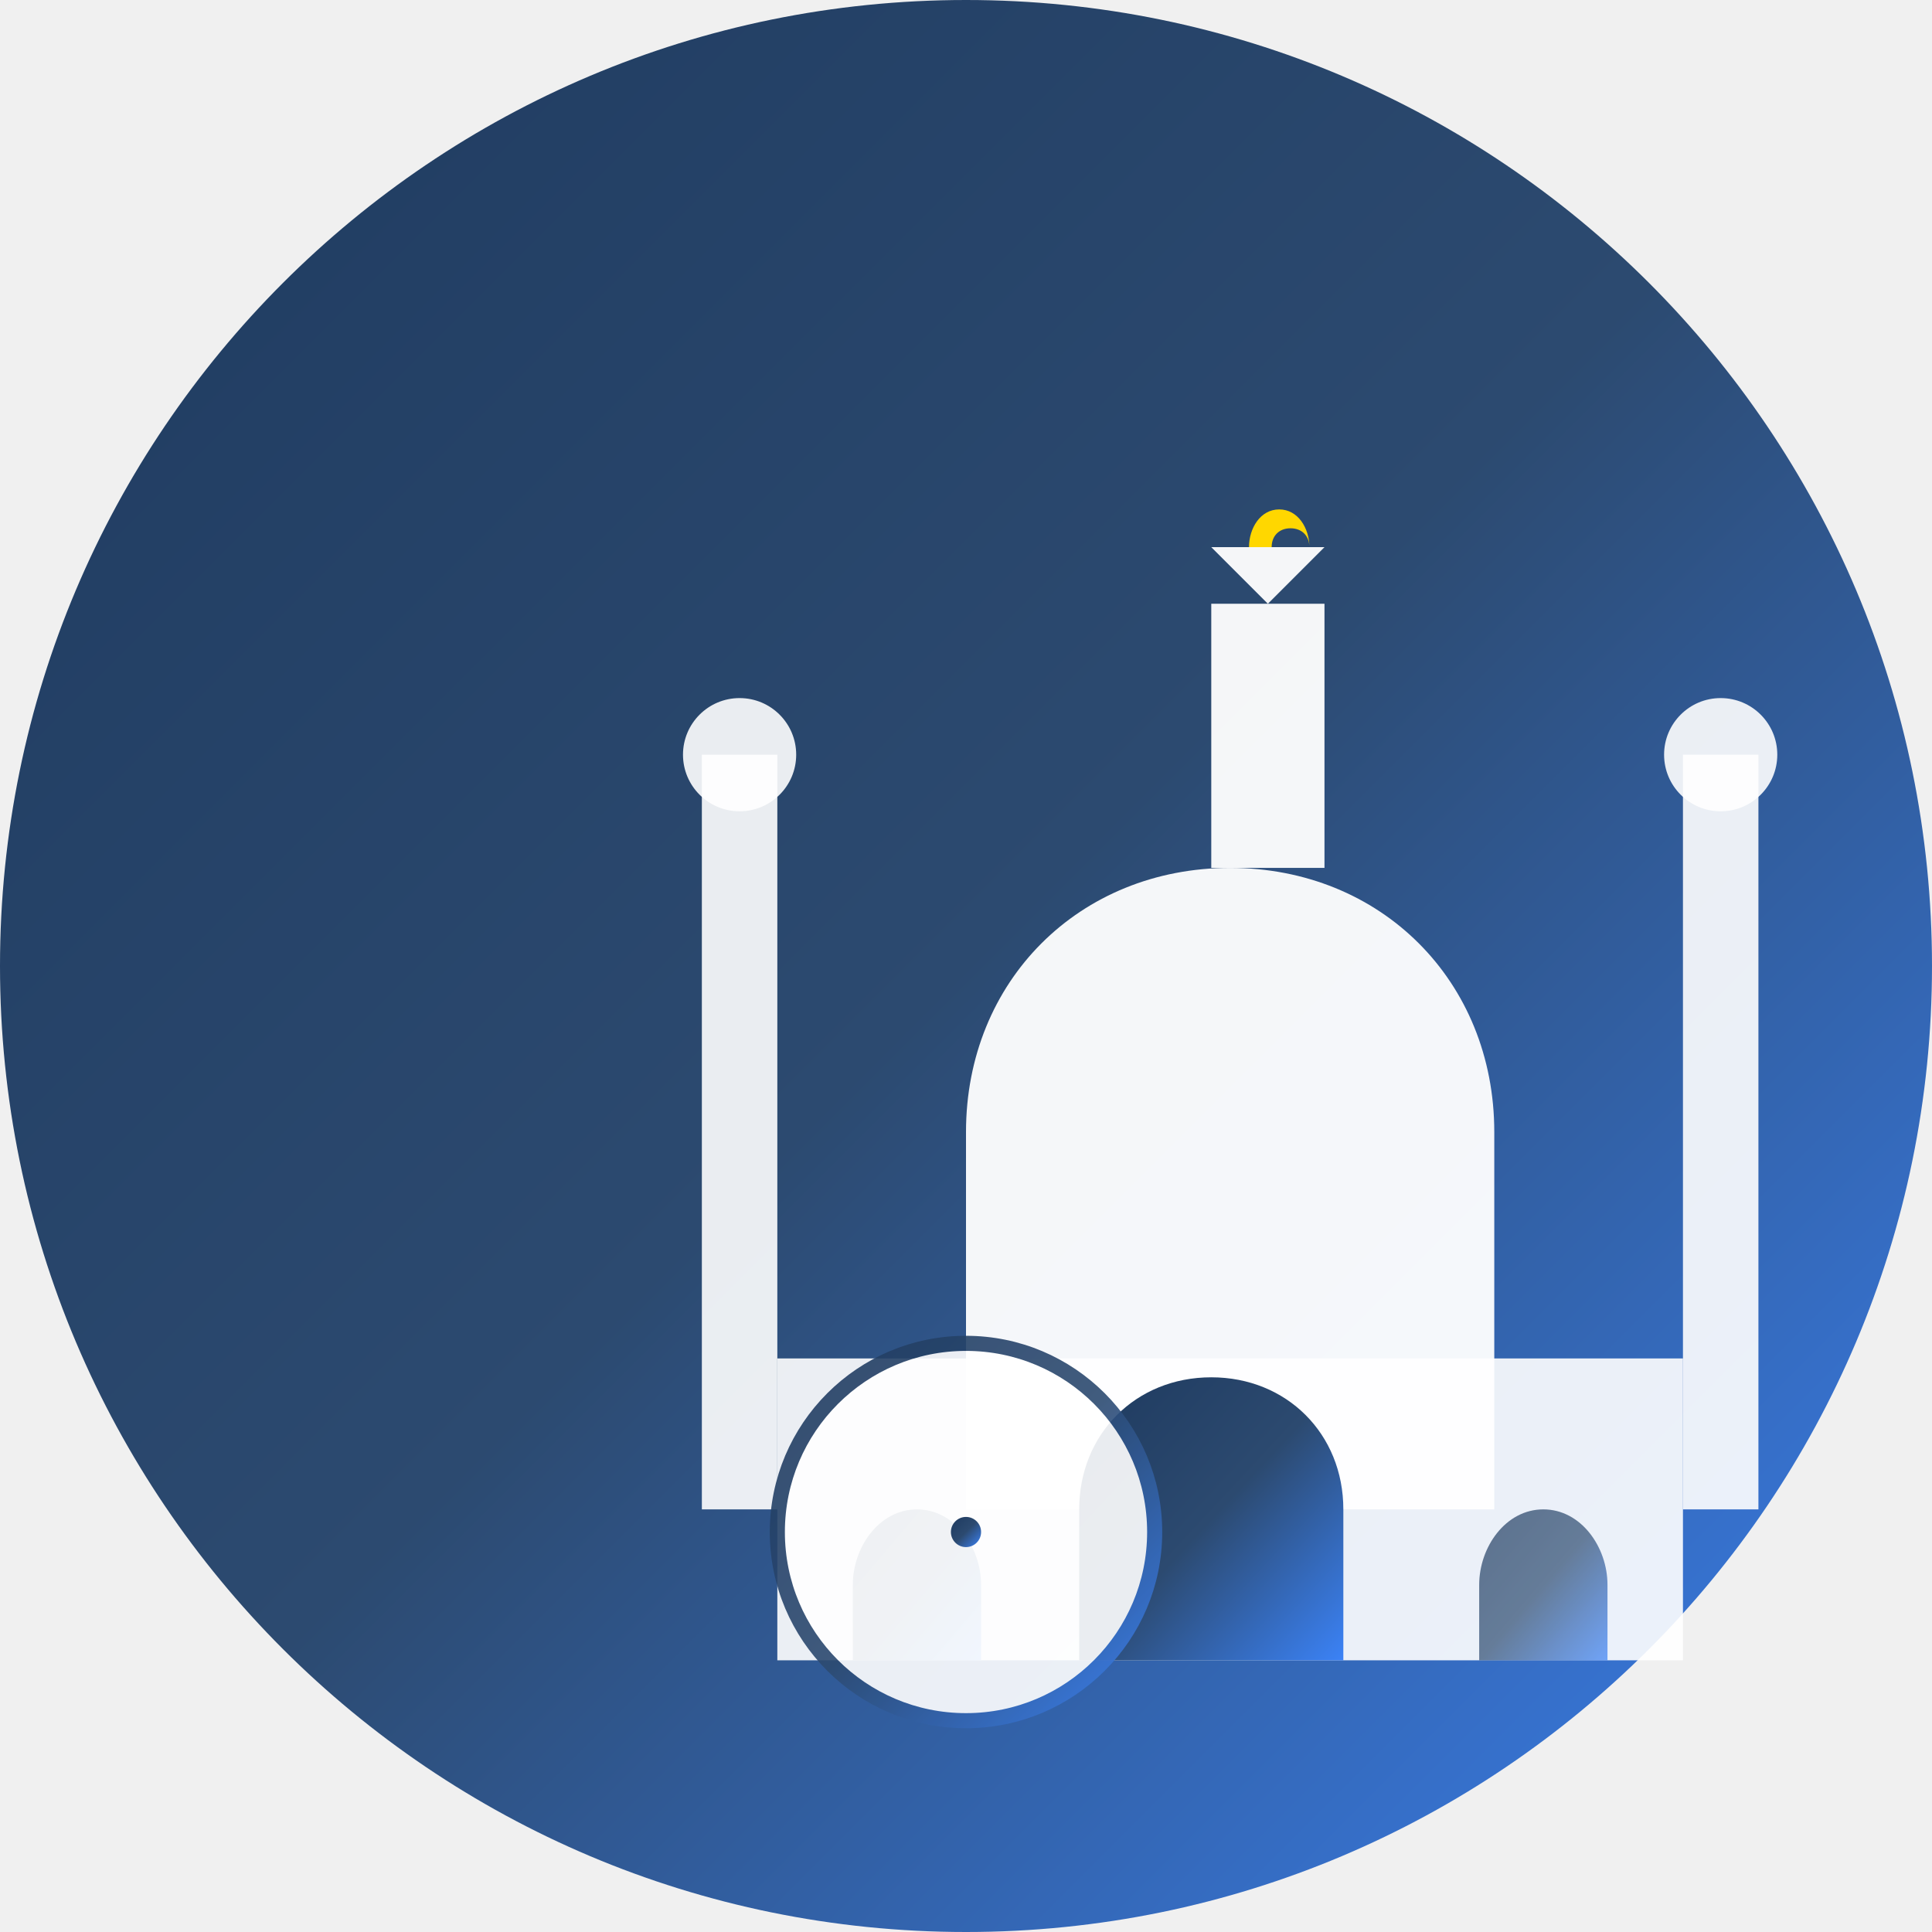
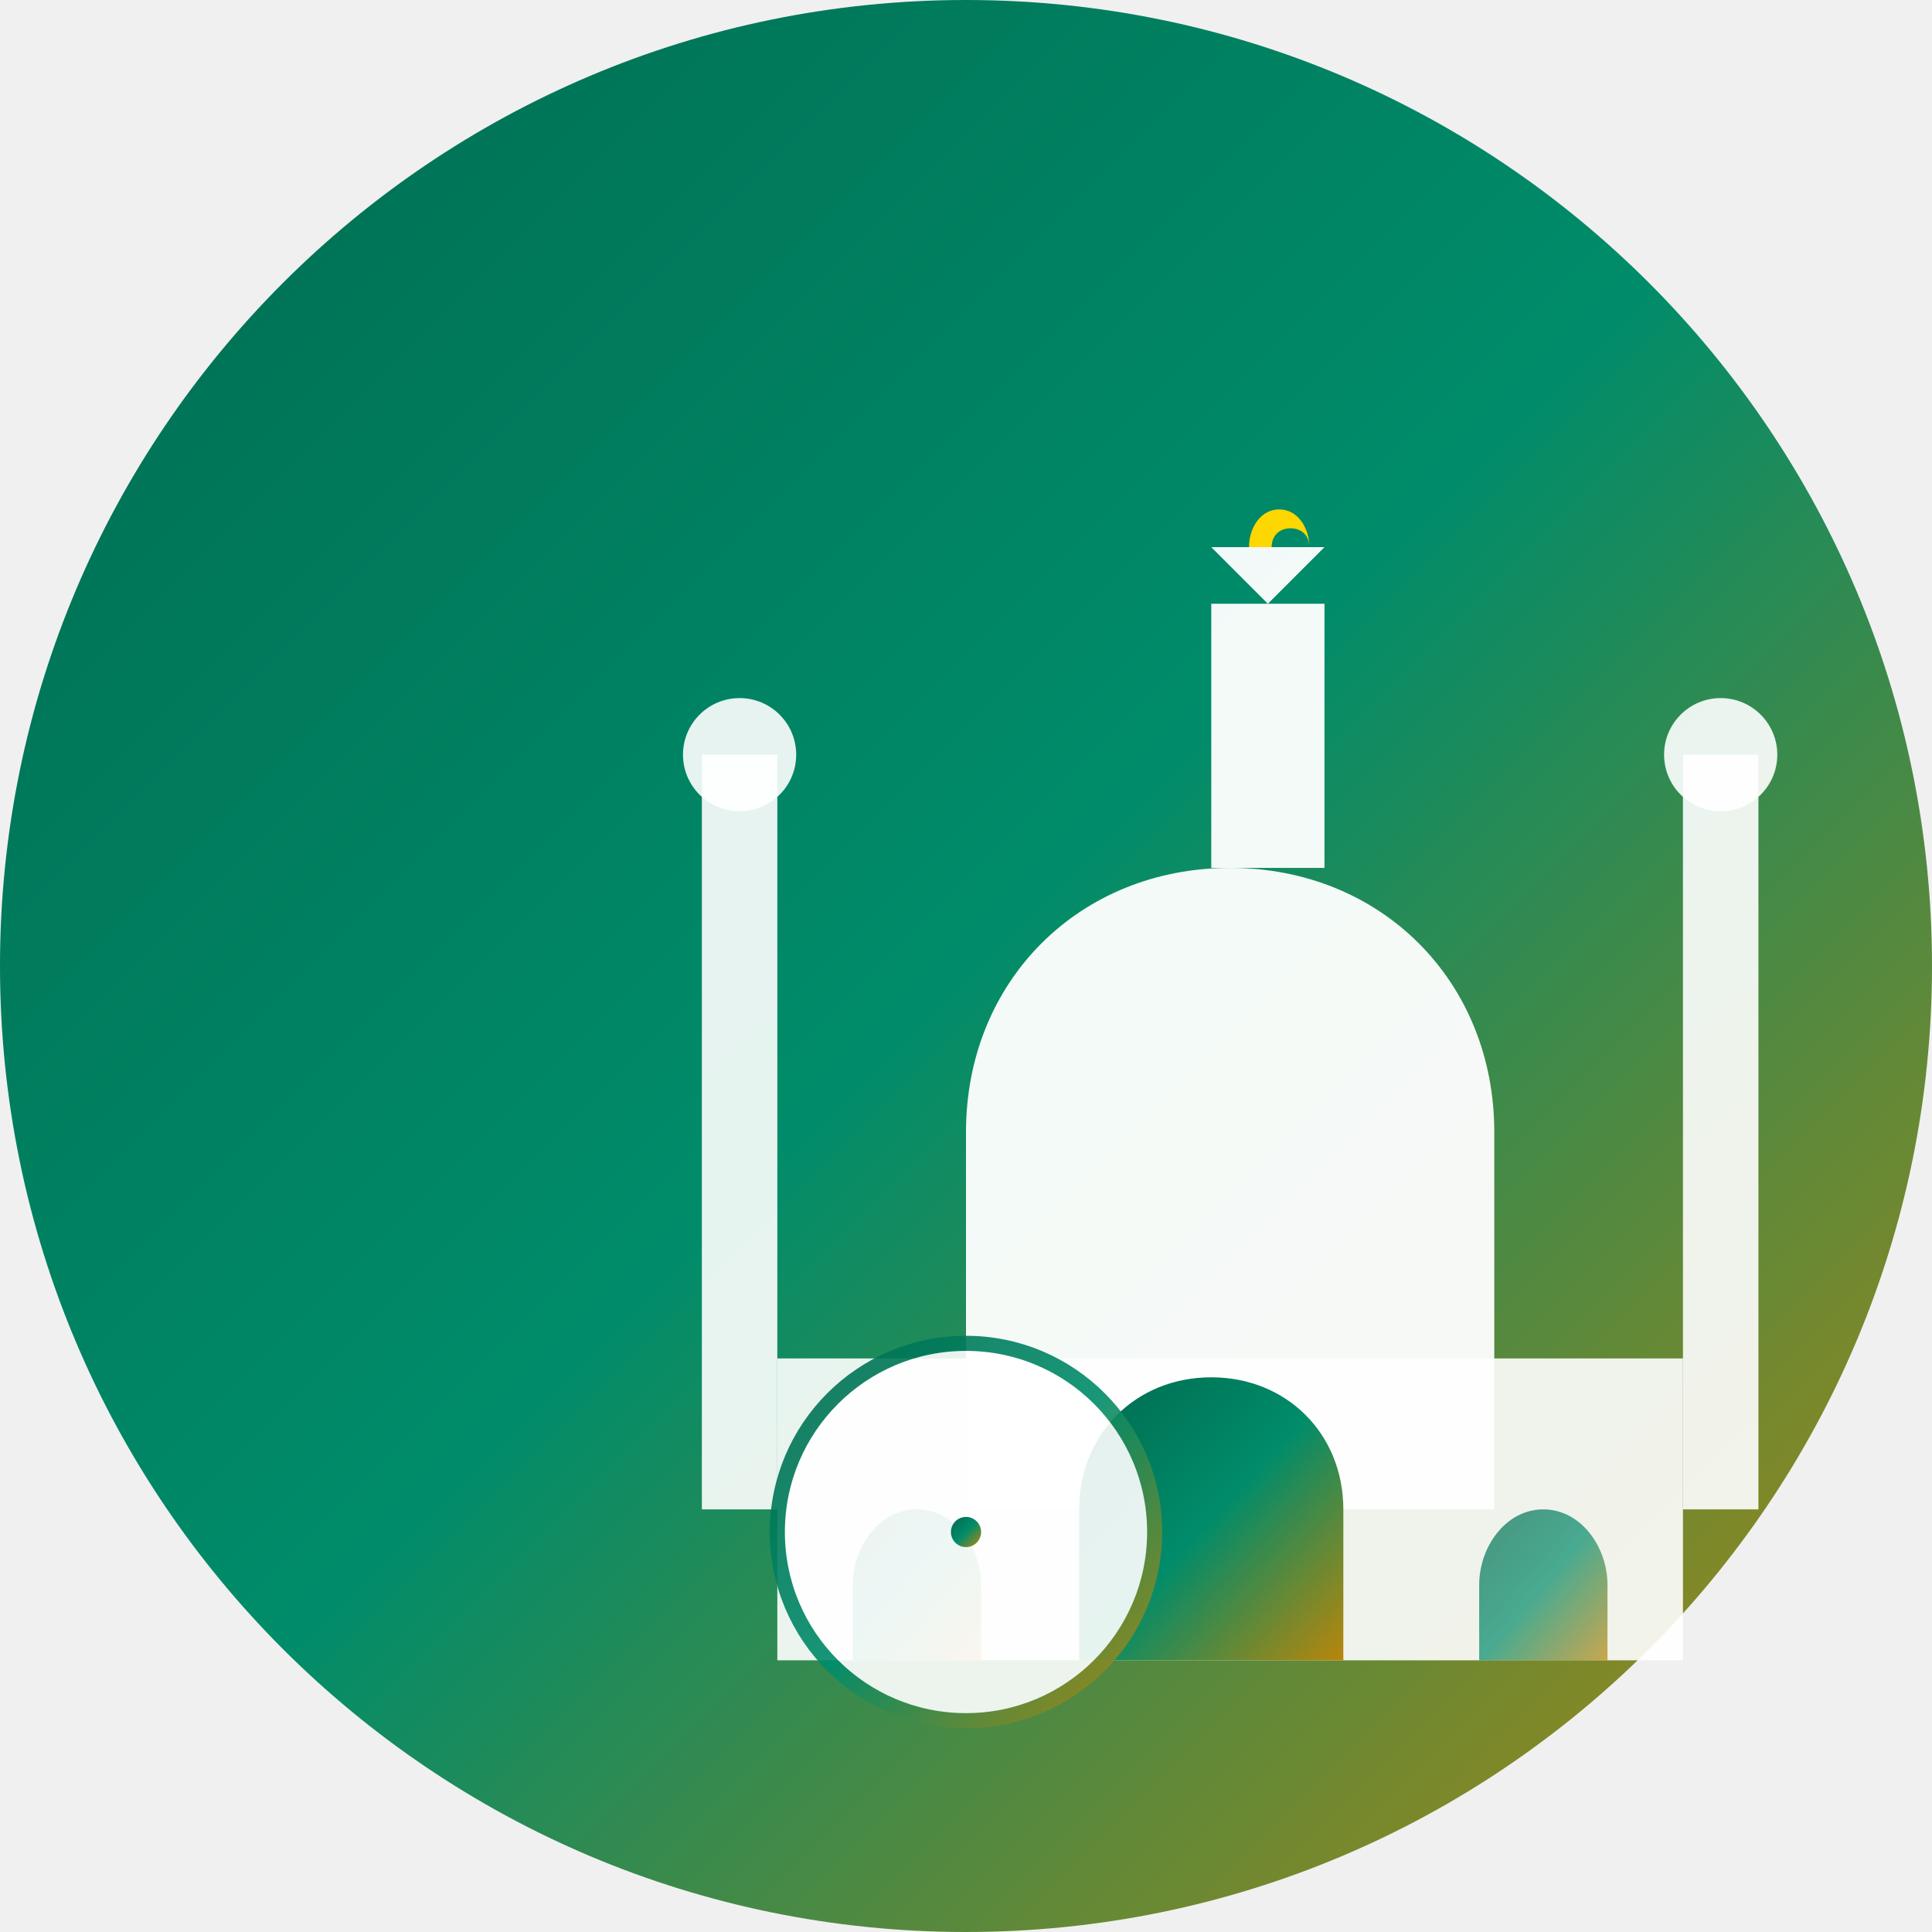
<svg xmlns="http://www.w3.org/2000/svg" width="512" height="512" viewBox="0 0 512 512" fill="none">
  <circle cx="256" cy="256" r="256" fill="url(#backgroundGradient)" />
  <g transform="translate(86, 120)">
    <path d="M170 180C170 140 200 110 240 110C280 110 310 140 310 180V280H170V180Z" fill="#ffffff" opacity="0.95" />
    <rect x="100" y="80" width="20" height="200" fill="#ffffff" opacity="0.9" />
    <circle cx="110" cy="80" r="15" fill="#ffffff" opacity="0.9" />
    <rect x="360" y="80" width="20" height="200" fill="#ffffff" opacity="0.9" />
    <circle cx="370" cy="80" r="15" fill="#ffffff" opacity="0.9" />
    <rect x="235" y="40" width="30" height="70" fill="#ffffff" opacity="0.95" />
    <path d="M250 40L235 25H265L250 40Z" fill="#ffffff" opacity="0.95" />
    <path d="M245 25C245 20 248 15 253 15C258 15 261 20 261 25C261 22 259 20 256 20C253 20 251 22 251 25H245Z" fill="#ffd700" />
    <rect x="120" y="240" width="240" height="80" fill="#ffffff" opacity="0.9" />
    <path d="M200 280C200 260 215 245 235 245C255 245 270 260 270 280V320H200V280Z" fill="url(#backgroundGradient)" />
    <path d="M140 300C140 290 147 280 157 280C167 280 174 290 174 300V320H140V300Z" fill="url(#backgroundGradient)" opacity="0.7" />
    <path d="M306 300C306 290 313 280 323 280C333 280 340 290 340 300V320H306V300Z" fill="url(#backgroundGradient)" opacity="0.7" />
  </g>
  <g transform="translate(200, 350)">
    <circle cx="56" cy="56" r="50" fill="#ffffff" opacity="0.9" stroke="url(#backgroundGradient)" stroke-width="4" />
    <line x1="56" y1="56" x2="56" y2="20" stroke="url(#backgroundGradient)" stroke-width="3" stroke-linecap="round" />
    <line x1="56" y1="56" x2="80" y2="56" stroke="url(#backgroundGradient)" stroke-width="2" stroke-linecap="round" />
    <circle cx="56" cy="56" r="4" fill="url(#backgroundGradient)" />
  </g>
  <defs>
    <linearGradient id="backgroundGradient" x1="0%" y1="0%" x2="100%" y2="100%">
-       <stop offset="0%" style="stop-color:#1e3a5f;stop-opacity:1" />
-       <stop offset="50%" style="stop-color:#2c4a70;stop-opacity:1" />
-       <stop offset="100%" style="stop-color:#3b82f6;stop-opacity:1" />
+       <stop offset="0%" style="stop-color:#006A4E;stop-opacity:1" />
+       <stop offset="50%" style="stop-color:#008C6A;stop-opacity:1" />
+       <stop offset="100%" style="stop-color:#B8860B;stop-opacity:1" />
    </linearGradient>
    <filter id="dropShadow" x="-20%" y="-20%" width="140%" height="140%">
      <feDropShadow dx="0" dy="4" stdDeviation="4" flood-color="#000000" flood-opacity="0.2" />
    </filter>
  </defs>
  <style>
    .mosque-shadow { filter: url(#dropShadow); }
  </style>
</svg>
